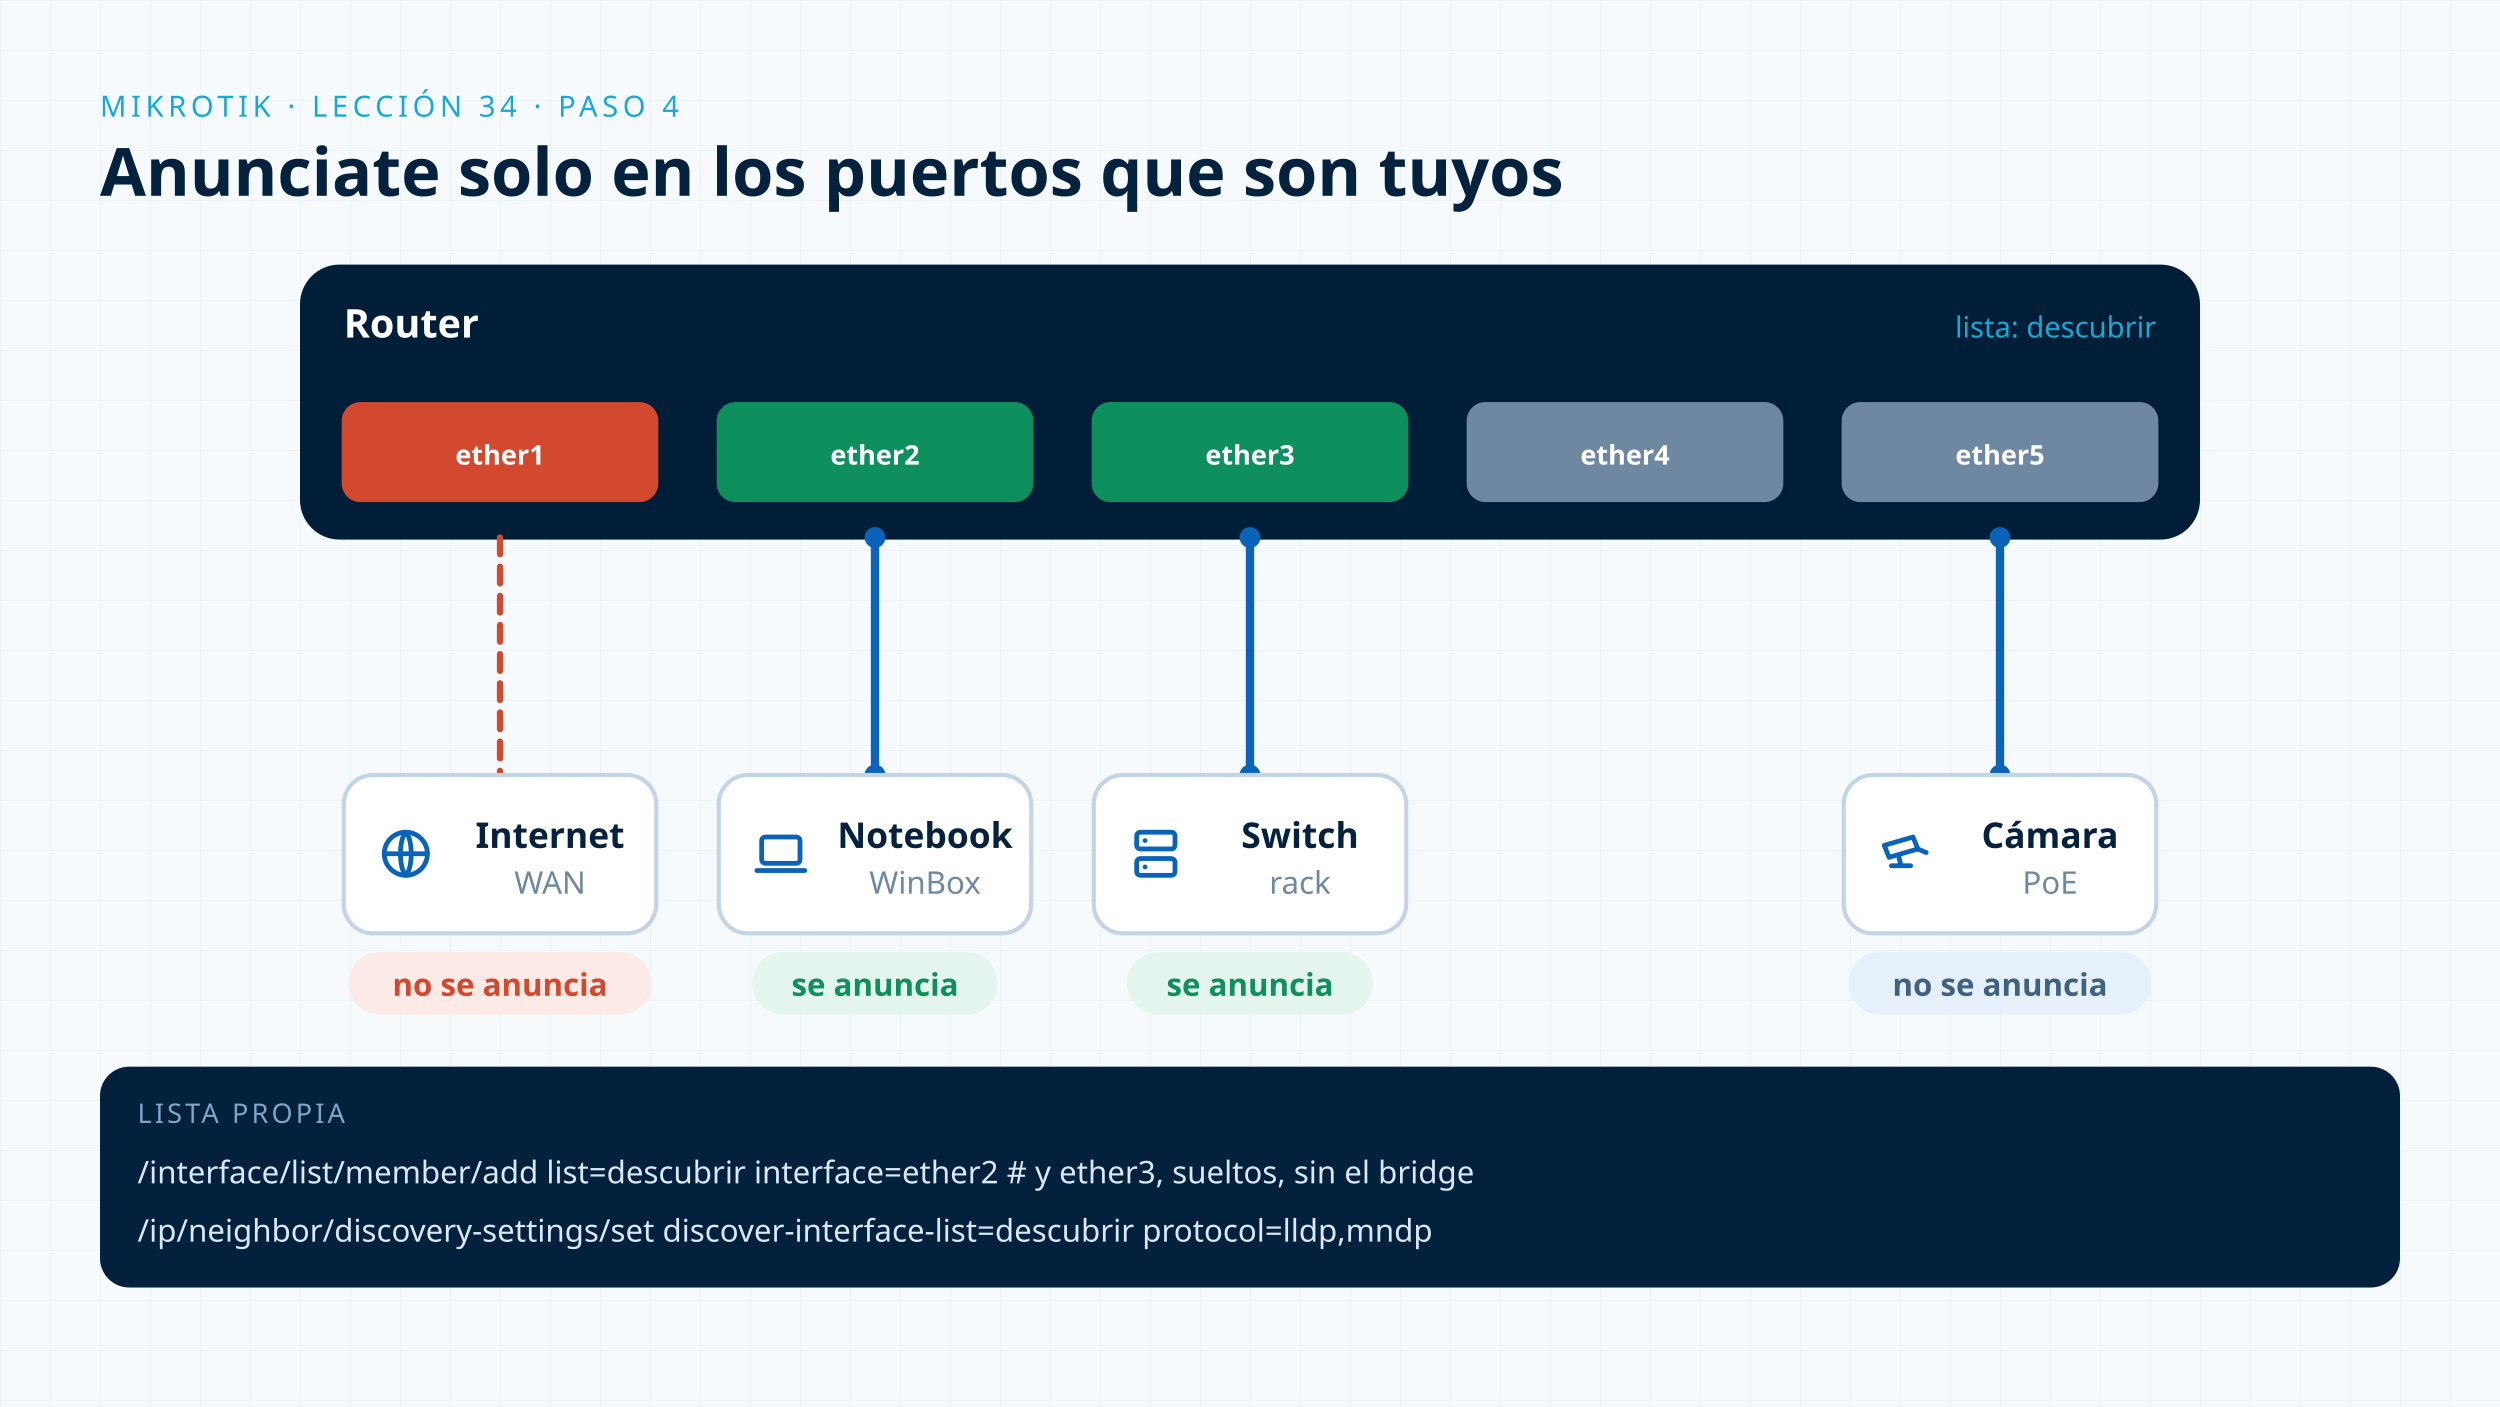
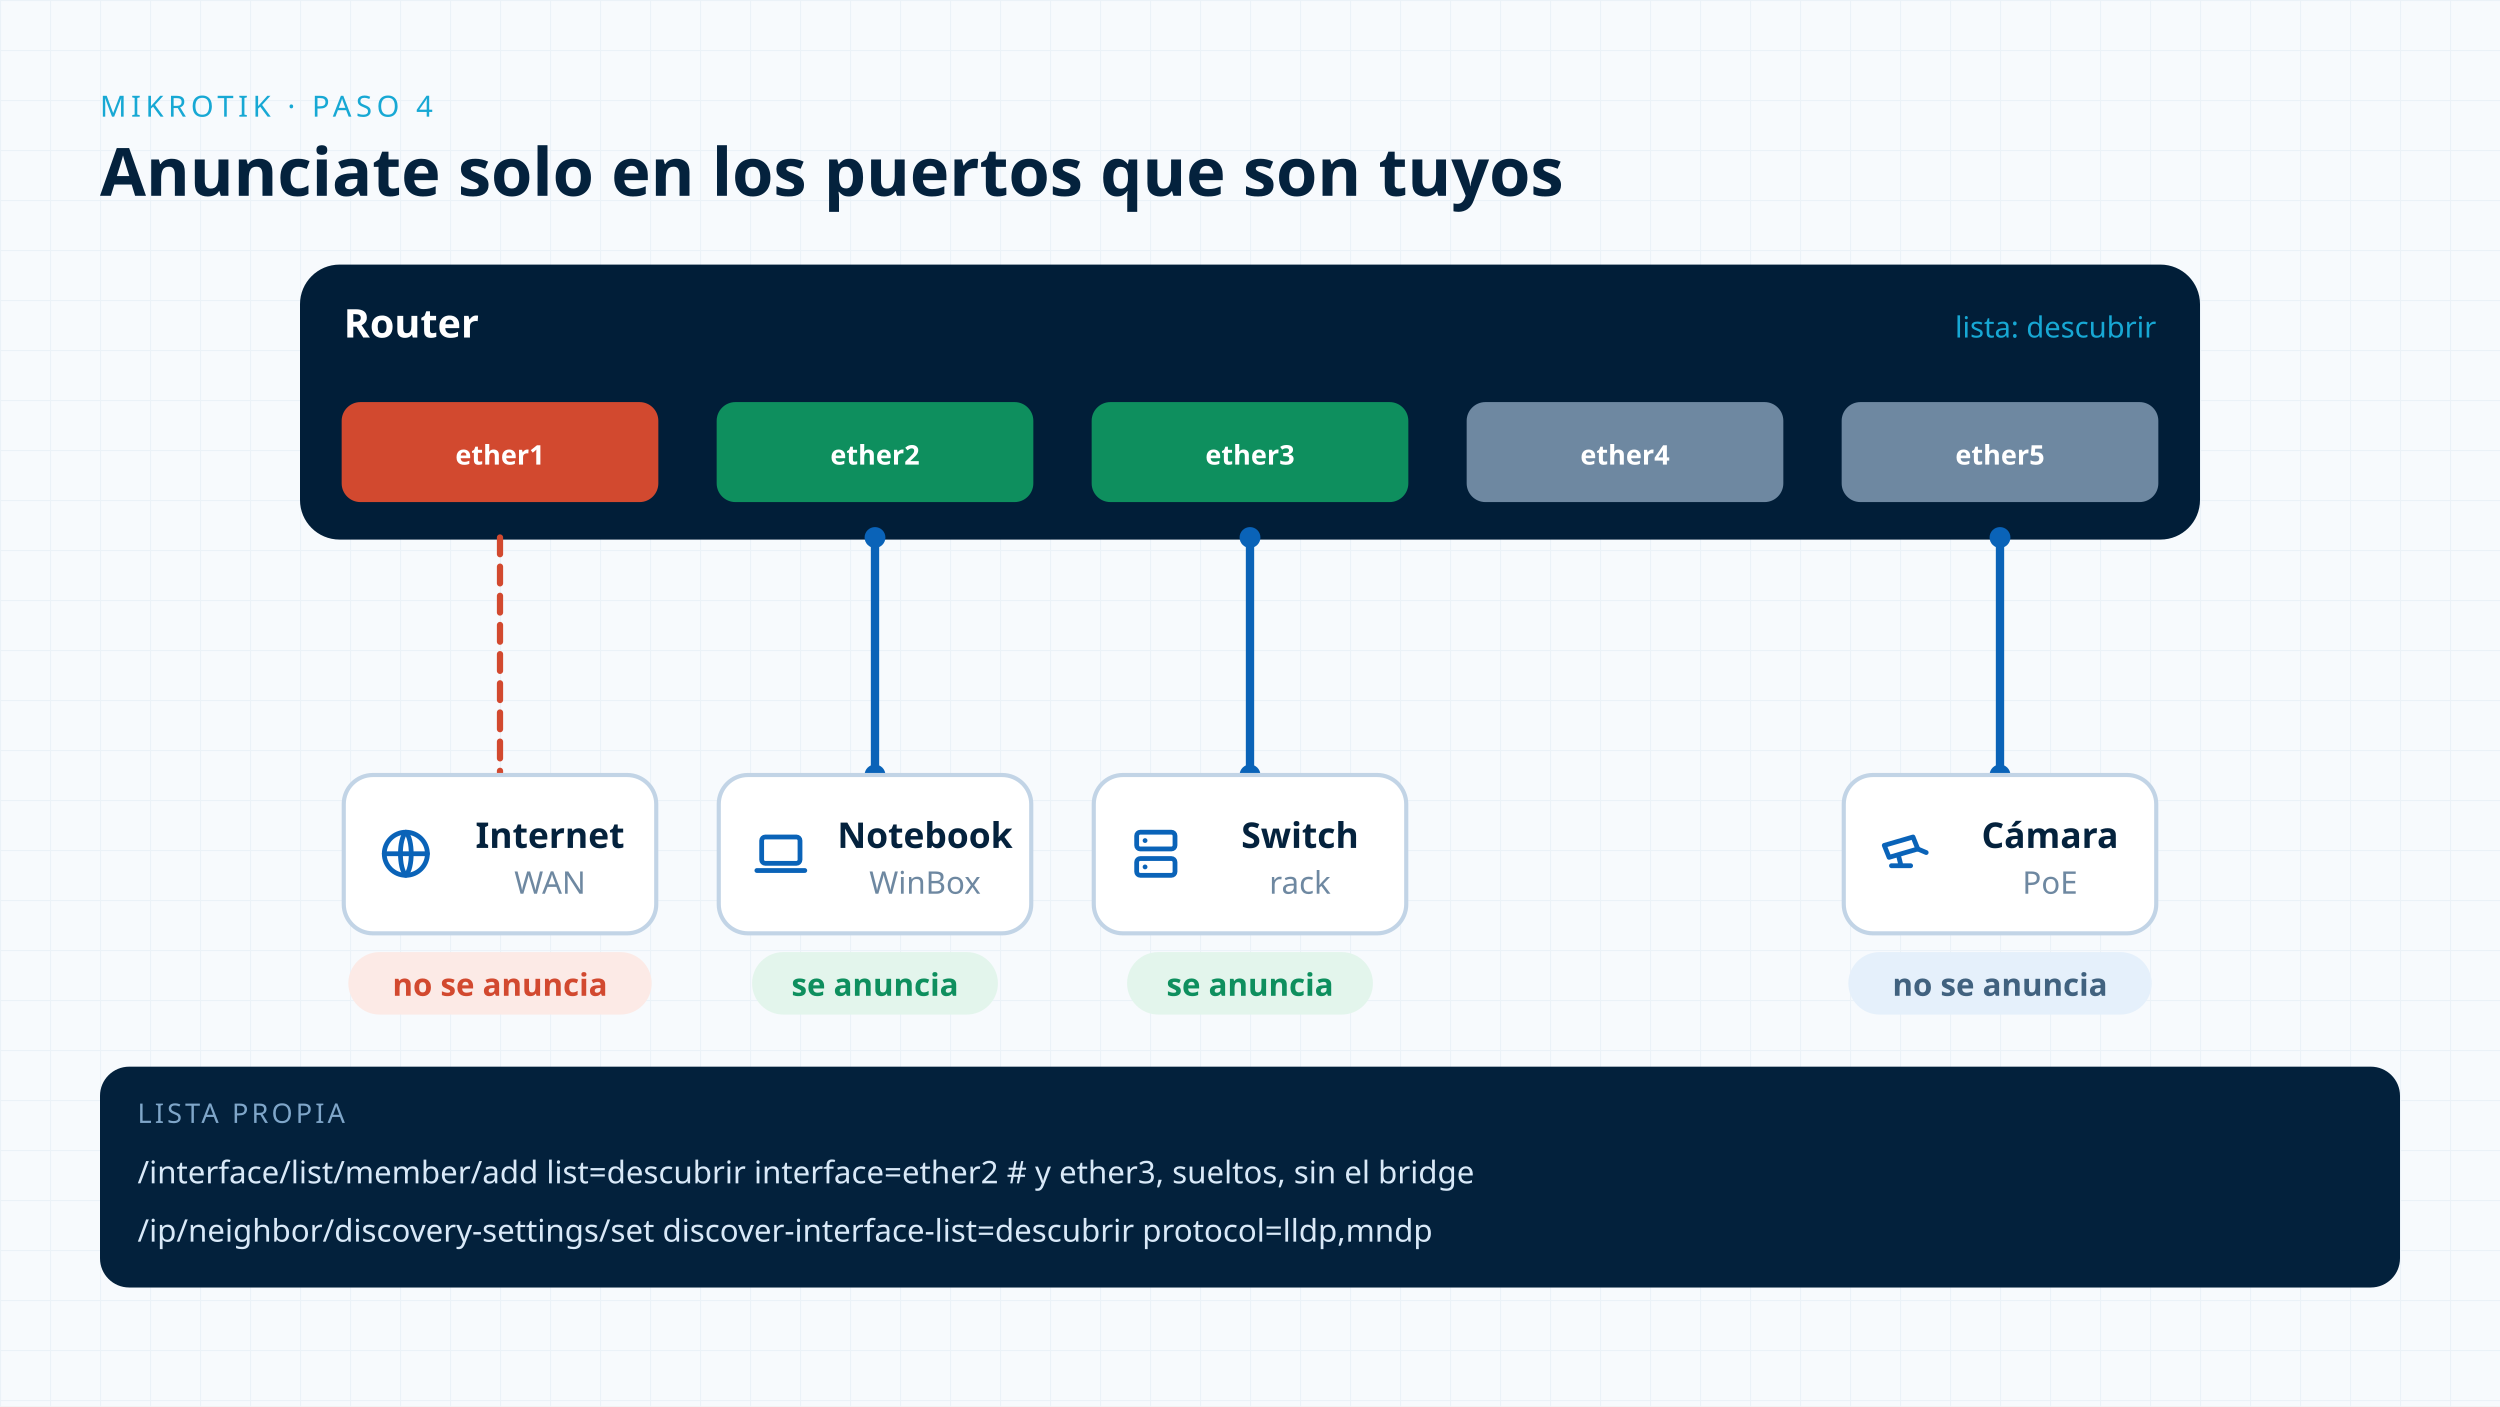
<svg xmlns="http://www.w3.org/2000/svg" viewBox="0 0 1200 675" width="1200" height="675" role="img">
  <defs>
    <marker id="a-blue" viewBox="0 0 10 10" refX="8" refY="5" markerWidth="7" markerHeight="7" orient="auto-start-reverse">
      <path d="M0 0L10 5L0 10z" fill="#0A63B8" />
    </marker>
    <marker id="a-cyan" viewBox="0 0 10 10" refX="8" refY="5" markerWidth="7" markerHeight="7" orient="auto-start-reverse">
      <path d="M0 0L10 5L0 10z" fill="#17A8D4" />
    </marker>
    <marker id="a-gray" viewBox="0 0 10 10" refX="8" refY="5" markerWidth="7" markerHeight="7" orient="auto-start-reverse">
      <path d="M0 0L10 5L0 10z" fill="#6E88A1" />
    </marker>
    <marker id="a-ok" viewBox="0 0 10 10" refX="8" refY="5" markerWidth="7" markerHeight="7" orient="auto-start-reverse">
      <path d="M0 0L10 5L0 10z" fill="#0E8F5E" />
    </marker>
    <marker id="a-alert" viewBox="0 0 10 10" refX="8" refY="5" markerWidth="7" markerHeight="7" orient="auto-start-reverse">
      <path d="M0 0L10 5L0 10z" fill="#D2492F" />
    </marker>
    <pattern id="grid" width="24" height="24" patternUnits="userSpaceOnUse">
      <path d="M24 0H0V24" fill="none" stroke="#E6EEF6" stroke-width="1" />
    </pattern>
  </defs>
  <rect width="1200" height="675" fill="#F7FAFD" />
  <rect width="1200" height="675" fill="url(#grid)" opacity=".7" />
-   <text x="48.0" y="56.0" font-family="JetBrains Mono" font-size="14" font-weight="500" fill="#17A8D4" text-anchor="start" letter-spacing="2.2">MIKROTIK · LECCIÓN 34 · PASO 4</text>
+   <text x="48.0" y="56.0" font-family="JetBrains Mono" font-size="14" font-weight="500" fill="#17A8D4" text-anchor="start" letter-spacing="2.2">MIKROTIK · PASO 4</text>
  <text x="48.0" y="94.0" font-family="Familjen Grotesk" font-size="32" font-weight="600" fill="#04223D" text-anchor="start">Anunciate solo en los puertos que son tuyos</text>
  <rect x="145" y="128" width="910" height="130" rx="18" fill="#011E38" stroke="#011E38" stroke-width="2" />
  <text x="165.0" y="162.0" font-family="Familjen Grotesk" font-size="19" font-weight="600" fill="#FFFFFF" text-anchor="start">Router</text>
  <text x="1035.0" y="162.0" font-family="JetBrains Mono" font-size="14" font-weight="500" fill="#17A8D4" text-anchor="end">lista: descubrir</text>
  <rect x="165" y="194" width="150" height="46" rx="8" fill="#D2492F" stroke="#D2492F" stroke-width="2" />
  <text x="240.0" y="223.0" font-family="JetBrains Mono" font-size="13" font-weight="600" fill="#FFFFFF" text-anchor="middle">ether1</text>
  <rect x="345" y="194" width="150" height="46" rx="8" fill="#0E8F5E" stroke="#0E8F5E" stroke-width="2" />
  <text x="420.0" y="223.0" font-family="JetBrains Mono" font-size="13" font-weight="600" fill="#FFFFFF" text-anchor="middle">ether2</text>
  <rect x="525" y="194" width="150" height="46" rx="8" fill="#0E8F5E" stroke="#0E8F5E" stroke-width="2" />
  <text x="600.0" y="223.0" font-family="JetBrains Mono" font-size="13" font-weight="600" fill="#FFFFFF" text-anchor="middle">ether3</text>
  <rect x="705" y="194" width="150" height="46" rx="8" fill="#6E88A1" stroke="#6E88A1" stroke-width="2" />
  <text x="780.0" y="223.0" font-family="JetBrains Mono" font-size="13" font-weight="600" fill="#FFFFFF" text-anchor="middle">ether4</text>
  <rect x="885" y="194" width="150" height="46" rx="8" fill="#6E88A1" stroke="#6E88A1" stroke-width="2" />
  <text x="960.0" y="223.0" font-family="JetBrains Mono" font-size="13" font-weight="600" fill="#FFFFFF" text-anchor="middle">ether5</text>
  <path d="M240.0 258.0C240.0 320.7,240.0 309.3,240.0 372.0" fill="none" stroke="#D2492F" stroke-width="3" stroke-linecap="round" stroke-dasharray="8 6" />
  <rect x="165.0" y="372" width="150" height="76" rx="14" fill="#FFFFFF" stroke="#C2D4E6" stroke-width="2" />
  <g transform="translate(181.0 396.0) scale(1.15)" fill="none" stroke="#0A63B8" stroke-width="2" stroke-linecap="round" stroke-linejoin="round">
    <circle cx="12" cy="12" r="9" />
    <path d="M3 12h18M12 3c-3 3-3 15 0 18M12 3c3 3 3 15 0 18" />
  </g>
  <text x="264.0" y="407.0" font-family="Instrument Sans" font-size="17" font-weight="600" fill="#04223D" text-anchor="middle">Internet</text>
  <text x="264.0" y="429.0" font-family="JetBrains Mono" font-size="15" font-weight="400" fill="#6E88A1" text-anchor="middle">WAN</text>
  <rect x="167.2" y="457" width="145.6" height="30" rx="15" fill="#FCEAE6" />
  <text x="240.0" y="478.0" font-family="JetBrains Mono" font-size="15" font-weight="600" fill="#D2492F" text-anchor="middle">no se anuncia</text>
  <path d="M420.0 258.0C420.0 320.7,420.0 309.3,420.0 372.0" fill="none" stroke="#0A63B8" stroke-width="4" stroke-linecap="round" />
  <circle cx="420.0" cy="258.0" r="5" fill="#0A63B8" />
  <circle cx="420.0" cy="372.0" r="5" fill="#0A63B8" />
  <rect x="345.0" y="372" width="150" height="76" rx="14" fill="#FFFFFF" stroke="#C2D4E6" stroke-width="2" />
  <g transform="translate(361.0 396.0) scale(1.15)" fill="none" stroke="#0A63B8" stroke-width="2" stroke-linecap="round" stroke-linejoin="round">
    <rect x="4" y="5" width="16" height="11" rx="1.5" />
    <path d="M2 19h20" />
  </g>
  <text x="444.0" y="407.0" font-family="Instrument Sans" font-size="17" font-weight="600" fill="#04223D" text-anchor="middle">Notebook</text>
  <text x="444.0" y="429.0" font-family="JetBrains Mono" font-size="15" font-weight="400" fill="#6E88A1" text-anchor="middle">WinBox</text>
  <rect x="361.0" y="457" width="118.0" height="30" rx="15" fill="#E3F5EC" />
  <text x="420.0" y="478.0" font-family="JetBrains Mono" font-size="15" font-weight="600" fill="#0E8F5E" text-anchor="middle">se anuncia</text>
  <path d="M600.0 258.0C600.0 320.7,600.0 309.3,600.0 372.0" fill="none" stroke="#0A63B8" stroke-width="4" stroke-linecap="round" />
  <circle cx="600.0" cy="258.0" r="5" fill="#0A63B8" />
  <circle cx="600.0" cy="372.0" r="5" fill="#0A63B8" />
  <rect x="525.0" y="372" width="150" height="76" rx="14" fill="#FFFFFF" stroke="#C2D4E6" stroke-width="2" />
  <g transform="translate(541.0 396.0) scale(1.15)" fill="none" stroke="#0A63B8" stroke-width="2" stroke-linecap="round" stroke-linejoin="round">
    <rect x="4" y="3" width="16" height="7" rx="1.5" />
    <rect x="4" y="14" width="16" height="7" rx="1.5" />
    <path d="M7.5 6.5h.01M7.5 17.5h.01" />
  </g>
  <text x="624.0" y="407.0" font-family="Instrument Sans" font-size="17" font-weight="600" fill="#04223D" text-anchor="middle">Switch</text>
  <text x="624.0" y="429.0" font-family="JetBrains Mono" font-size="15" font-weight="400" fill="#6E88A1" text-anchor="middle">rack</text>
  <rect x="541.0" y="457" width="118.0" height="30" rx="15" fill="#E3F5EC" />
  <text x="600.0" y="478.0" font-family="JetBrains Mono" font-size="15" font-weight="600" fill="#0E8F5E" text-anchor="middle">se anuncia</text>
  <path d="M960.0 258.0C960.0 320.7,960.0 309.3,960.0 372.0" fill="none" stroke="#0A63B8" stroke-width="4" stroke-linecap="round" />
  <circle cx="960.0" cy="258.0" r="5" fill="#0A63B8" />
  <circle cx="960.0" cy="372.0" r="5" fill="#0A63B8" />
  <rect x="885.0" y="372" width="150" height="76" rx="14" fill="#FFFFFF" stroke="#C2D4E6" stroke-width="2" />
  <g transform="translate(901.0 396.0) scale(1.15)" fill="none" stroke="#0A63B8" stroke-width="2" stroke-linecap="round" stroke-linejoin="round">
    <path d="M3 8.5 15 5l2 5-12 3.5z" />
    <path d="m17 10 3.5 1.5M9 13l1 4M6 17h8" />
  </g>
  <text x="984.0" y="407.0" font-family="Instrument Sans" font-size="17" font-weight="600" fill="#04223D" text-anchor="middle">Cámara</text>
  <text x="984.0" y="429.0" font-family="JetBrains Mono" font-size="15" font-weight="400" fill="#6E88A1" text-anchor="middle">PoE</text>
  <rect x="887.2" y="457" width="145.6" height="30" rx="15" fill="#E5F0FB" />
  <text x="960.0" y="478.0" font-family="JetBrains Mono" font-size="15" font-weight="600" fill="#41627F" text-anchor="middle">no se anuncia</text>
  <rect x="48" y="512" width="1104" height="106" rx="14" fill="#03213C" stroke="#03213C" stroke-width="0" />
  <text x="66.0" y="539.0" font-family="JetBrains Mono" font-size="13" font-weight="500" fill="#7FA6C9" text-anchor="start" letter-spacing="1.5">LISTA PROPIA</text>
  <text x="66.0" y="568.0" font-family="JetBrains Mono" font-size="15" font-weight="400" fill="#D9E9F8" text-anchor="start">/interface/list/member/add list=descubrir interface=ether2   # y ether3, sueltos, sin el bridge</text>
  <text x="66.0" y="596.0" font-family="JetBrains Mono" font-size="15" font-weight="400" fill="#D9E9F8" text-anchor="start">/ip/neighbor/discovery-settings/set discover-interface-list=descubrir protocol=lldp,mndp</text>
</svg>
